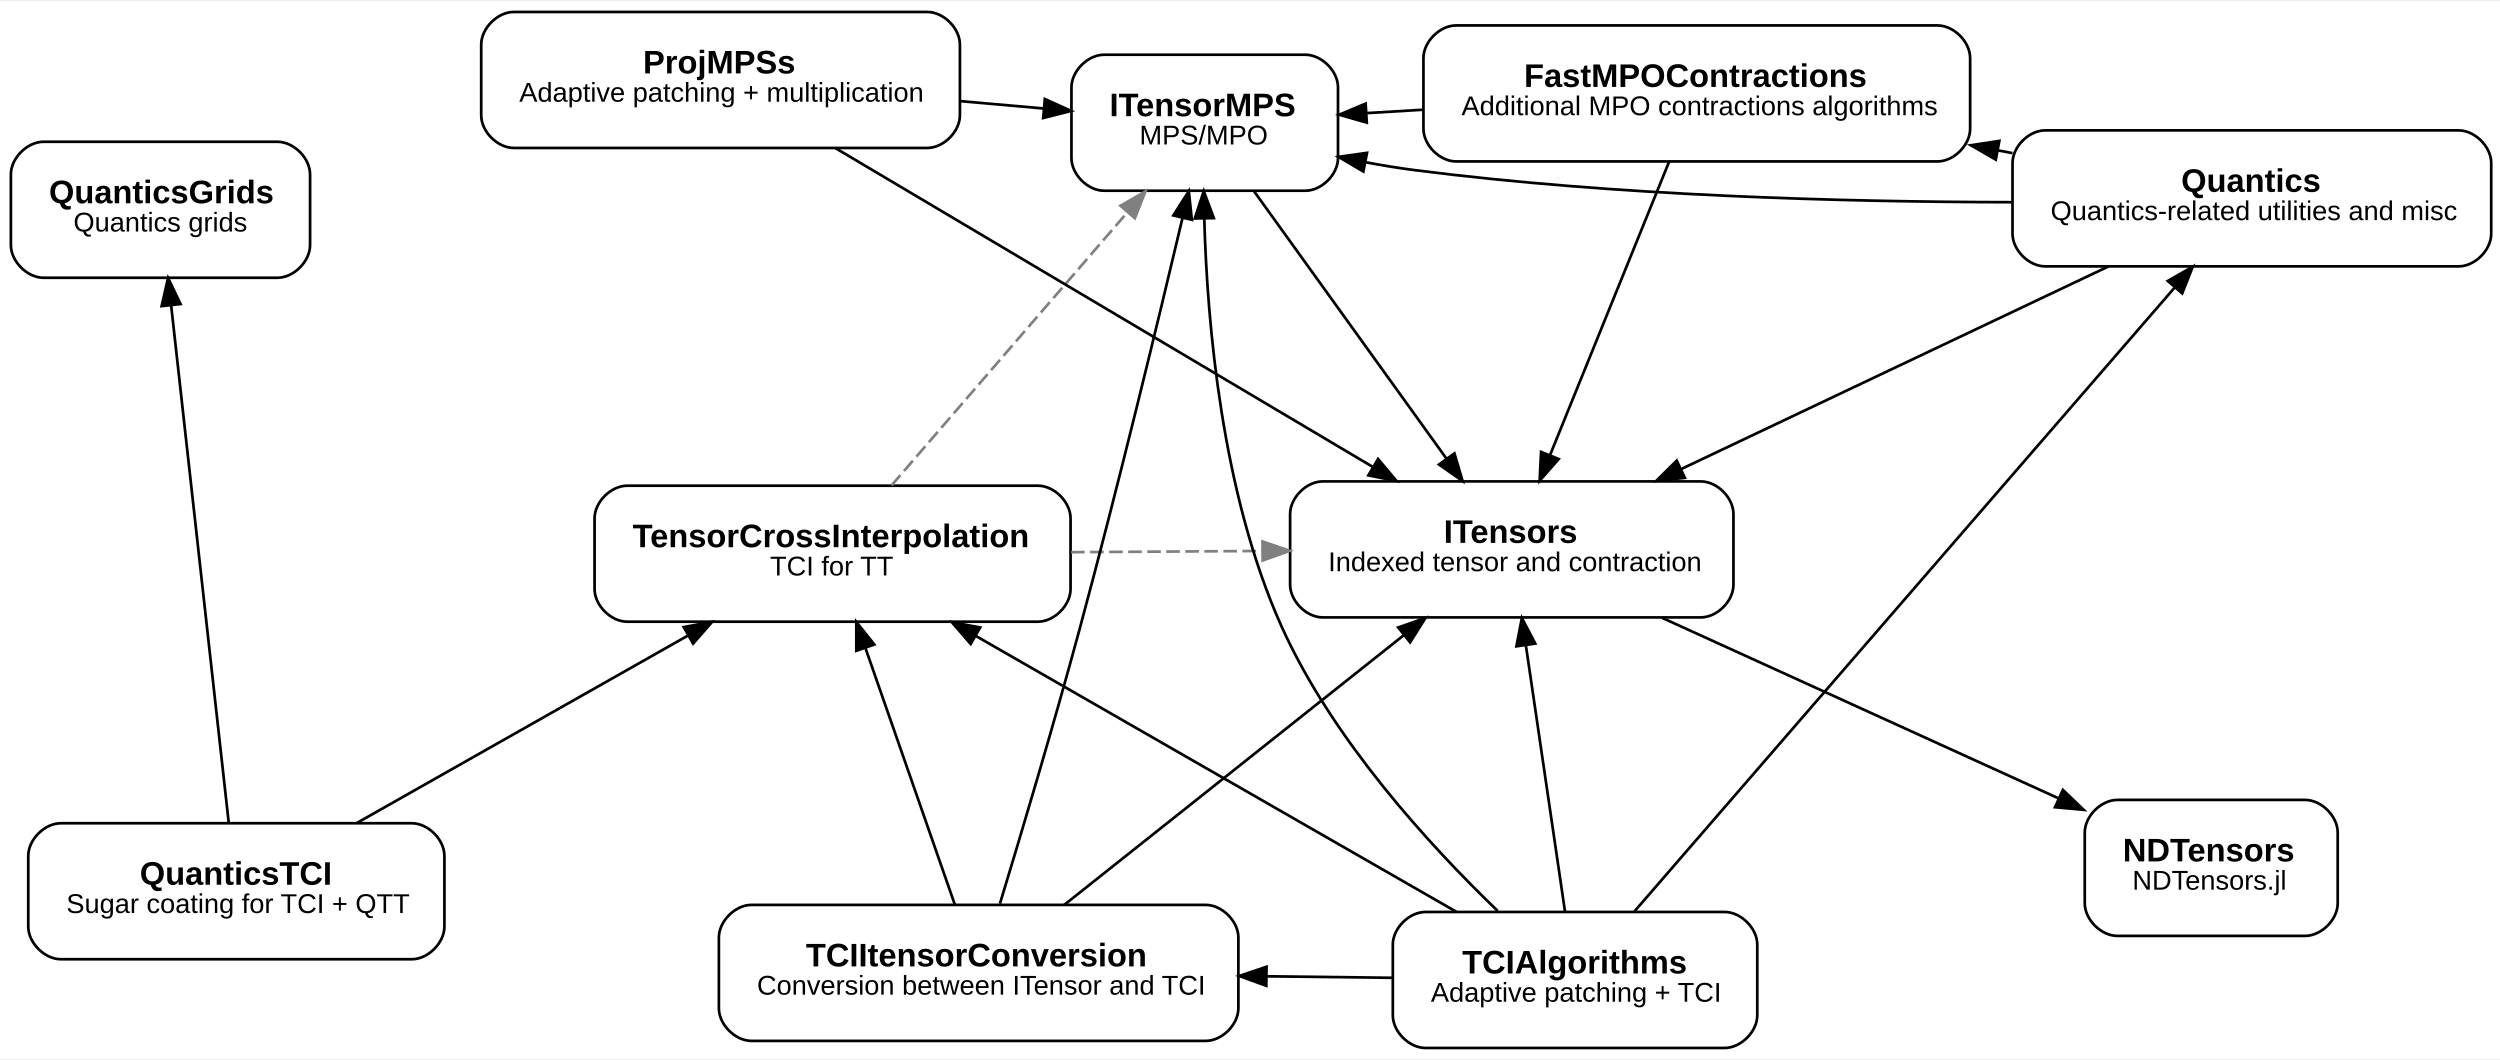
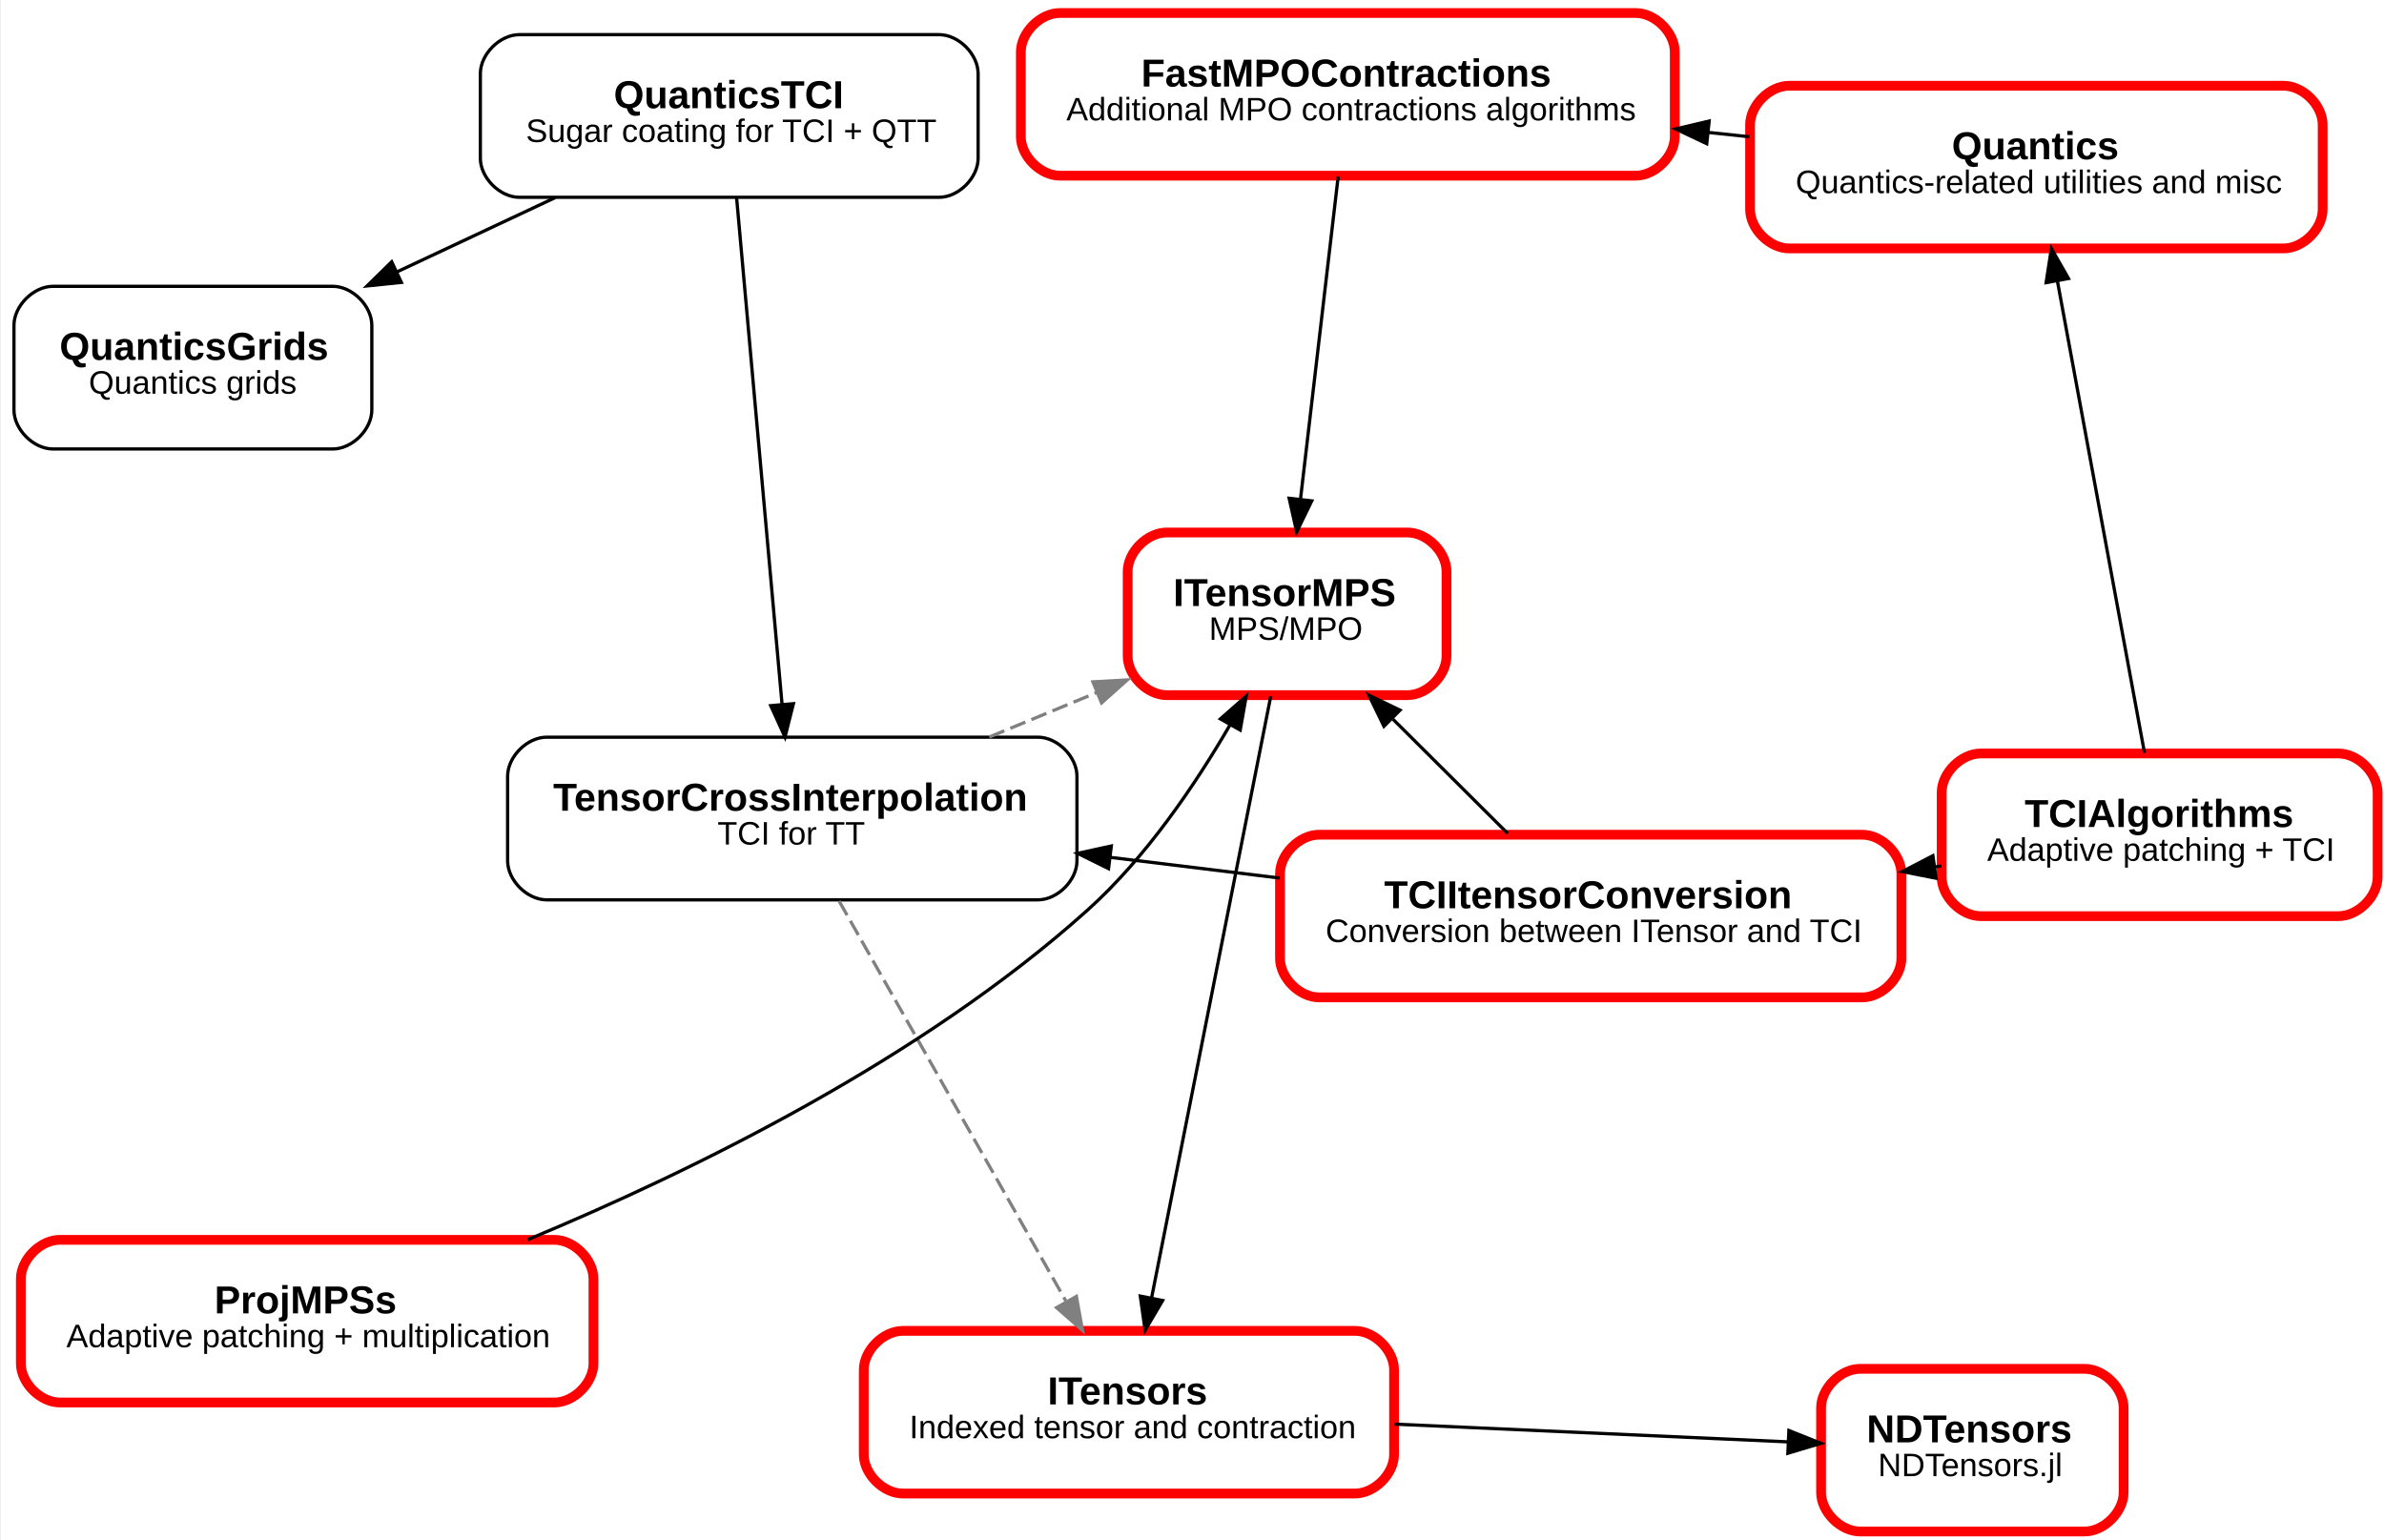
- <svg xmlns="http://www.w3.org/2000/svg" width="432pt" height="183pt" viewBox="0.00 0.00 432.00 182.63">
-   <g id="graph0" class="graph" transform="scale(0.47 0.47) rotate(0) translate(4 384.9)">
-     <polygon fill="white" stroke="transparent" points="-4,4 -4,-384.9 915.92,-384.9 915.92,4 -4,4" />
+ <svg xmlns="http://www.w3.org/2000/svg" width="432pt" height="279pt" viewBox="0.00 0.00 432.00 279.22">
+   <g id="graph0" class="graph" transform="scale(0.59 0.59) rotate(0) translate(4 470.76)">
+     <polygon fill="white" stroke="transparent" points="-4,4 -4,-470.76 730.53,-470.76 730.53,4 -4,4" />
    <g id="node1" class="node">
-       <path fill="none" stroke="black" d="M147.39,-82.62C147.39,-82.62 18.39,-82.62 18.39,-82.62 12.39,-82.62 6.39,-76.62 6.39,-70.62 6.39,-70.62 6.39,-44.62 6.39,-44.62 6.39,-38.62 12.39,-32.62 18.39,-32.62 18.39,-32.62 147.39,-32.62 147.39,-32.62 153.39,-32.62 159.39,-38.62 159.39,-44.62 159.39,-44.62 159.39,-70.62 159.39,-70.62 159.39,-76.62 153.39,-82.62 147.39,-82.62" />
-       <text text-anchor="start" x="47.39" y="-60.02" font-family="Arial" font-weight="bold" font-size="12.00">QuanticsTCI</text>
-       <text text-anchor="start" x="20.39" y="-49.62" font-family="Arial" font-size="10.00">Sugar coating for TCI + QTT</text>
+       <path fill="none" stroke="black" d="M284.36,-460.11C284.36,-460.11 155.36,-460.11 155.36,-460.11 149.36,-460.11 143.36,-454.11 143.36,-448.11 143.36,-448.11 143.36,-422.11 143.36,-422.11 143.36,-416.11 149.36,-410.11 155.36,-410.11 155.36,-410.11 284.36,-410.11 284.36,-410.11 290.36,-410.11 296.36,-416.11 296.36,-422.11 296.36,-422.11 296.36,-448.11 296.36,-448.11 296.36,-454.11 290.36,-460.11 284.36,-460.11" />
+       <text text-anchor="start" x="184.36" y="-437.51" font-family="Arial" font-weight="bold" font-size="12.00">QuanticsTCI</text>
+       <text text-anchor="start" x="157.36" y="-427.11" font-family="Arial" font-size="10.00">Sugar coating for TCI + QTT</text>
    </g>
    <g id="node3" class="node">
-       <path fill="none" stroke="black" d="M377.6,-206.72C377.6,-206.72 226.6,-206.72 226.6,-206.72 220.6,-206.72 214.6,-200.72 214.6,-194.72 214.6,-194.72 214.6,-168.72 214.6,-168.72 214.6,-162.72 220.6,-156.72 226.6,-156.72 226.6,-156.72 377.6,-156.72 377.6,-156.72 383.6,-156.72 389.6,-162.72 389.6,-168.72 389.6,-168.72 389.6,-194.72 389.6,-194.72 389.6,-200.72 383.6,-206.72 377.6,-206.72" />
-       <text text-anchor="start" x="228.6" y="-184.12" font-family="Arial" font-weight="bold" font-size="12.00">TensorCrossInterpolation</text>
-       <text text-anchor="start" x="279.1" y="-173.72" font-family="Arial" font-size="10.00">TCI for TT</text>
+       <path fill="none" stroke="black" d="M314.74,-244.16C314.74,-244.16 163.74,-244.16 163.74,-244.16 157.74,-244.16 151.74,-238.16 151.74,-232.16 151.74,-232.16 151.74,-206.16 151.74,-206.16 151.74,-200.16 157.74,-194.16 163.74,-194.16 163.74,-194.16 314.74,-194.16 314.74,-194.16 320.74,-194.16 326.74,-200.16 326.74,-206.16 326.74,-206.16 326.74,-232.16 326.74,-232.16 326.74,-238.16 320.74,-244.16 314.74,-244.16" />
+       <text text-anchor="start" x="165.74" y="-221.56" font-family="Arial" font-weight="bold" font-size="12.00">TensorCrossInterpolation</text>
+       <text text-anchor="start" x="216.24" y="-211.16" font-family="Arial" font-size="10.00">TCI for TT</text>
    </g>
    <g id="edge1" class="edge">
-       <path fill="none" stroke="black" d="M127.25,-82.74C162.46,-102.67 211.79,-130.6 249.08,-151.71" />
-       <polygon fill="black" stroke="black" points="247.38,-154.76 257.81,-156.65 250.83,-148.67 247.38,-154.76" />
+       <path fill="none" stroke="black" d="M222.13,-409.92C225.58,-371.48 232.16,-298.05 236.09,-254.36" />
+       <polygon fill="black" stroke="black" points="239.59,-254.47 237,-244.2 232.62,-253.84 239.59,-254.47" />
    </g>
    <g id="node5" class="node">
-       <path fill="none" stroke="black" d="M98,-333.17C98,-333.17 12,-333.17 12,-333.17 6,-333.17 0,-327.17 0,-321.17 0,-321.17 0,-295.17 0,-295.17 0,-289.17 6,-283.17 12,-283.17 12,-283.17 98,-283.17 98,-283.17 104,-283.17 110,-289.17 110,-295.17 110,-295.17 110,-321.17 110,-321.17 110,-327.17 104,-333.17 98,-333.17" />
-       <text text-anchor="start" x="14" y="-310.57" font-family="Arial" font-weight="bold" font-size="12.00">QuanticsGrids</text>
-       <text text-anchor="start" x="23" y="-300.17" font-family="Arial" font-size="10.00">Quantics grids</text>
+       <path fill="none" stroke="black" d="M98,-382.75C98,-382.75 12,-382.75 12,-382.75 6,-382.75 0,-376.75 0,-370.75 0,-370.75 0,-344.75 0,-344.75 0,-338.75 6,-332.75 12,-332.75 12,-332.75 98,-332.75 98,-332.75 104,-332.75 110,-338.75 110,-344.75 110,-344.75 110,-370.75 110,-370.75 110,-376.75 104,-382.75 98,-382.75" />
+       <text text-anchor="start" x="14" y="-360.15" font-family="Arial" font-weight="bold" font-size="12.00">QuanticsGrids</text>
+       <text text-anchor="start" x="23" y="-349.75" font-family="Arial" font-size="10.00">Quantics grids</text>
    </g>
    <g id="edge2" class="edge">
-       <path fill="none" stroke="black" d="M80.07,-83.03C75.06,-127.98 64.64,-221.6 58.94,-272.82" />
-       <polygon fill="black" stroke="black" points="55.42,-272.75 57.79,-283.07 62.38,-273.52 55.42,-272.75" />
+       <path fill="none" stroke="black" d="M166.34,-410C150.85,-402.73 133.81,-394.73 117.82,-387.23" />
+       <polygon fill="black" stroke="black" points="119.08,-383.95 108.54,-382.87 116.11,-390.29 119.08,-383.95" />
    </g>
    <g id="node2" class="node">
-       <path fill="none" stroke="black" d="M621.32,-208.3C621.32,-208.3 482.32,-208.3 482.32,-208.3 476.32,-208.3 470.32,-202.3 470.32,-196.3 470.32,-196.3 470.32,-170.3 470.32,-170.3 470.32,-164.3 476.32,-158.3 482.32,-158.3 482.32,-158.3 621.32,-158.3 621.32,-158.3 627.32,-158.3 633.32,-164.3 633.32,-170.3 633.32,-170.3 633.32,-196.3 633.32,-196.3 633.32,-202.3 627.32,-208.3 621.32,-208.3" />
-       <text text-anchor="start" x="526.82" y="-185.7" font-family="Arial" font-weight="bold" font-size="12.00">ITensors</text>
-       <text text-anchor="start" x="484.32" y="-175.3" font-family="Arial" font-size="10.00">Indexed tensor and contraction</text>
+       <path fill="none" stroke="red" stroke-width="3" d="M412.21,-61.67C412.21,-61.67 273.21,-61.67 273.21,-61.67 267.21,-61.67 261.21,-55.67 261.21,-49.67 261.21,-49.67 261.21,-23.67 261.21,-23.67 261.21,-17.67 267.21,-11.67 273.21,-11.67 273.21,-11.67 412.21,-11.67 412.21,-11.67 418.21,-11.67 424.21,-17.67 424.21,-23.67 424.21,-23.67 424.21,-49.67 424.21,-49.67 424.21,-55.67 418.21,-61.67 412.21,-61.67" />
+       <text text-anchor="start" x="317.71" y="-39.07" font-family="Arial" font-weight="bold" font-size="12.00">ITensors</text>
+       <text text-anchor="start" x="275.21" y="-28.67" font-family="Arial" font-size="10.00">Indexed tensor and contraction</text>
    </g>
    <g id="node8" class="node">
-       <path fill="none" stroke="black" d="M843.48,-91.2C843.48,-91.2 774.48,-91.2 774.48,-91.2 768.48,-91.2 762.48,-85.2 762.48,-79.2 762.48,-79.2 762.48,-53.2 762.48,-53.2 762.48,-47.2 768.48,-41.2 774.48,-41.2 774.48,-41.2 843.48,-41.2 843.48,-41.2 849.48,-41.2 855.48,-47.2 855.48,-53.2 855.48,-53.2 855.48,-79.2 855.48,-79.2 855.48,-85.2 849.48,-91.2 843.48,-91.2" />
-       <text text-anchor="start" x="776.48" y="-68.6" font-family="Arial" font-weight="bold" font-size="12.00">NDTensors</text>
-       <text text-anchor="start" x="779.98" y="-58.2" font-family="Arial" font-size="10.00">NDTensors.jl</text>
+       <path fill="none" stroke="red" stroke-width="3" d="M636.46,-50C636.46,-50 567.46,-50 567.46,-50 561.46,-50 555.46,-44 555.46,-38 555.46,-38 555.46,-12 555.46,-12 555.46,-6 561.46,0 567.46,0 567.46,0 636.46,0 636.46,0 642.46,0 648.46,-6 648.46,-12 648.46,-12 648.46,-38 648.46,-38 648.46,-44 642.46,-50 636.46,-50" />
+       <text text-anchor="start" x="569.46" y="-27.4" font-family="Arial" font-weight="bold" font-size="12.00">NDTensors</text>
+       <text text-anchor="start" x="572.96" y="-17" font-family="Arial" font-size="10.00">NDTensors.jl</text>
    </g>
    <g id="edge3" class="edge">
-       <path fill="none" stroke="black" d="M606.99,-158.18C650.02,-138.58 709.56,-111.47 752.84,-91.77" />
-       <polygon fill="black" stroke="black" points="754.44,-94.88 762.09,-87.55 751.54,-88.51 754.44,-94.88" />
+       <path fill="none" stroke="black" d="M424.38,-33C463.69,-31.23 509.85,-29.15 545.25,-27.55" />
+       <polygon fill="black" stroke="black" points="545.57,-31.04 555.41,-27.1 545.26,-24.05 545.57,-31.04" />
    </g>
    <g id="edge4" class="edge">
-       <path fill="none" stroke="gray" stroke-dasharray="5,2" d="M389.79,-182.28C412.56,-182.42 437.15,-182.58 460.12,-182.72" />
-       <polygon fill="gray" stroke="gray" points="460.18,-186.22 470.2,-182.78 460.22,-179.22 460.18,-186.22" />
+       <path fill="none" stroke="gray" stroke-dasharray="5,2" d="M253.63,-193.79C271.78,-161.78 303.05,-106.63 323.3,-70.91" />
+       <polygon fill="gray" stroke="gray" points="326.56,-72.26 328.45,-61.83 320.47,-68.81 326.56,-72.26" />
    </g>
    <g id="node7" class="node">
-       <path fill="none" stroke="black" d="M475.93,-365.17C475.93,-365.17 401.93,-365.17 401.93,-365.17 395.93,-365.17 389.93,-359.17 389.93,-353.17 389.93,-353.17 389.93,-327.17 389.93,-327.17 389.93,-321.17 395.93,-315.17 401.93,-315.17 401.93,-315.17 475.93,-315.17 475.93,-315.17 481.93,-315.17 487.93,-321.17 487.93,-327.17 487.93,-327.17 487.93,-353.17 487.93,-353.17 487.93,-359.17 481.93,-365.17 475.93,-365.17" />
-       <text text-anchor="start" x="403.93" y="-342.57" font-family="Arial" font-weight="bold" font-size="12.00">ITensorMPS</text>
-       <text text-anchor="start" x="414.93" y="-332.17" font-family="Arial" font-size="10.00">MPS/MPO</text>
+       <path fill="none" stroke="red" stroke-width="3" d="M428.33,-307.08C428.33,-307.08 354.33,-307.08 354.33,-307.08 348.33,-307.08 342.33,-301.08 342.33,-295.08 342.33,-295.08 342.33,-269.08 342.33,-269.08 342.33,-263.08 348.33,-257.08 354.33,-257.08 354.33,-257.08 428.33,-257.08 428.33,-257.08 434.33,-257.08 440.33,-263.08 440.33,-269.08 440.33,-269.08 440.33,-295.08 440.33,-295.08 440.33,-301.08 434.33,-307.08 428.33,-307.08" />
+       <text text-anchor="start" x="356.33" y="-284.48" font-family="Arial" font-weight="bold" font-size="12.00">ITensorMPS</text>
+       <text text-anchor="start" x="367.33" y="-274.08" font-family="Arial" font-size="10.00">MPS/MPO</text>
    </g>
    <g id="edge5" class="edge">
-       <path fill="none" stroke="gray" stroke-dasharray="5,2" d="M323.78,-206.83C347.23,-233.98 384.71,-277.39 410.51,-307.25" />
-       <polygon fill="gray" stroke="gray" points="407.94,-309.64 417.13,-314.92 413.24,-305.06 407.94,-309.64" />
+       <path fill="none" stroke="gray" stroke-dasharray="5,2" d="M299.79,-244.21C310.68,-248.71 322.02,-253.4 332.85,-257.88" />
+       <polygon fill="gray" stroke="gray" points="331.64,-261.17 342.22,-261.76 334.31,-254.7 331.64,-261.17" />
    </g>
    <g id="node4" class="node">
-       <path fill="none" stroke="black" d="M708.34,-375.94C708.34,-375.94 531.34,-375.94 531.34,-375.94 525.34,-375.94 519.34,-369.94 519.34,-363.94 519.34,-363.94 519.34,-337.94 519.34,-337.94 519.34,-331.94 525.34,-325.94 531.34,-325.94 531.34,-325.94 708.34,-325.94 708.34,-325.94 714.34,-325.94 720.34,-331.94 720.34,-337.94 720.34,-337.94 720.34,-363.94 720.34,-363.94 720.34,-369.94 714.34,-375.94 708.34,-375.94" />
-       <text text-anchor="start" x="556.34" y="-353.34" font-family="Arial" font-weight="bold" font-size="12.00">FastMPOContractions</text>
-       <text text-anchor="start" x="533.34" y="-342.94" font-family="Arial" font-size="10.00">Additional MPO contractions algorithms</text>
+       <path fill="none" stroke="red" stroke-width="3" d="M498.49,-466.76C498.49,-466.76 321.49,-466.76 321.49,-466.76 315.49,-466.76 309.49,-460.76 309.49,-454.76 309.49,-454.76 309.49,-428.76 309.49,-428.76 309.49,-422.76 315.49,-416.76 321.49,-416.76 321.49,-416.76 498.49,-416.76 498.49,-416.76 504.49,-416.76 510.49,-422.76 510.49,-428.76 510.49,-428.76 510.49,-454.76 510.49,-454.76 510.49,-460.76 504.49,-466.76 498.49,-466.76" />
+       <text text-anchor="start" x="346.49" y="-444.16" font-family="Arial" font-weight="bold" font-size="12.00">FastMPOContractions</text>
+       <text text-anchor="start" x="323.49" y="-433.76" font-family="Arial" font-size="10.00">Additional MPO contractions algorithms</text>
    </g>
    <g id="edge6" class="edge">
-       <path fill="none" stroke="black" d="M609.66,-325.84C598.04,-297.2 578.96,-250.18 565.91,-218.03" />
-       <polygon fill="black" stroke="black" points="569.08,-216.52 562.07,-208.57 562.59,-219.15 569.08,-216.52" />
+       <path fill="none" stroke="black" d="M407.03,-416.46C403.91,-389.71 398.96,-347.32 395.45,-317.32" />
+       <polygon fill="black" stroke="black" points="398.91,-316.79 394.28,-307.26 391.96,-317.6 398.91,-316.79" />
+     </g>
+     <g id="node6" class="node">
+       <path fill="none" stroke="red" stroke-width="3" d="M697.64,-444.4C697.64,-444.4 545.64,-444.4 545.64,-444.4 539.64,-444.4 533.64,-438.4 533.64,-432.4 533.64,-432.4 533.64,-406.4 533.64,-406.4 533.64,-400.4 539.64,-394.4 545.64,-394.4 545.64,-394.4 697.64,-394.4 697.64,-394.4 703.64,-394.4 709.64,-400.4 709.64,-406.4 709.64,-406.4 709.64,-432.4 709.64,-432.4 709.64,-438.4 703.64,-444.4 697.64,-444.4" />
+       <text text-anchor="start" x="595.64" y="-421.8" font-family="Arial" font-weight="bold" font-size="12.00">Quantics</text>
+       <text text-anchor="start" x="547.64" y="-411.4" font-family="Arial" font-size="10.00">Quantics-related utilities and misc</text>
    </g>
    <g id="edge7" class="edge">
-       <path fill="none" stroke="black" d="M519.34,-344.96C512.29,-344.54 505.33,-344.12 498.62,-343.72" />
-       <polygon fill="black" stroke="black" points="498.51,-340.21 488.32,-343.11 498.09,-347.2 498.51,-340.21" />
-     </g>
-     <g id="node6" class="node">
-       <path fill="none" stroke="black" d="M899.92,-337.36C899.92,-337.36 747.92,-337.36 747.92,-337.36 741.92,-337.36 735.92,-331.36 735.92,-325.36 735.92,-325.36 735.92,-299.36 735.92,-299.36 735.92,-293.36 741.92,-287.36 747.92,-287.36 747.92,-287.36 899.92,-287.36 899.92,-287.36 905.92,-287.36 911.92,-293.36 911.92,-299.36 911.92,-299.36 911.92,-325.36 911.92,-325.36 911.92,-331.36 905.92,-337.36 899.92,-337.36" />
-       <text text-anchor="start" x="797.92" y="-314.76" font-family="Arial" font-weight="bold" font-size="12.00">Quantics</text>
-       <text text-anchor="start" x="749.92" y="-304.36" font-family="Arial" font-size="10.00">Quantics-related utilities and misc</text>
+       <path fill="none" stroke="black" d="M533.41,-428.72C529.2,-429.17 524.95,-429.62 520.69,-430.07" />
+       <polygon fill="black" stroke="black" points="520.32,-426.59 510.75,-431.12 521.06,-433.55 520.32,-426.59" />
    </g>
    <g id="edge8" class="edge">
-       <path fill="none" stroke="black" d="M771.14,-287.32C726.22,-266.02 661.63,-235.38 614.18,-212.88" />
-       <polygon fill="black" stroke="black" points="615.46,-209.61 604.93,-208.49 612.46,-215.94 615.46,-209.61" />
+       <path fill="none" stroke="black" d="M386.31,-256.74C377.59,-212.72 359.63,-122.05 349.7,-71.93" />
+       <polygon fill="black" stroke="black" points="353.08,-71 347.7,-61.88 346.21,-72.36 353.08,-71" />
+     </g>
+     <g id="node9" class="node">
+       <path fill="none" stroke="red" stroke-width="3" d="M166.12,-89.65C166.12,-89.65 14.12,-89.65 14.12,-89.65 8.12,-89.65 2.12,-83.65 2.12,-77.65 2.12,-77.65 2.12,-51.65 2.12,-51.65 2.12,-45.65 8.12,-39.65 14.12,-39.65 14.12,-39.65 166.12,-39.65 166.12,-39.65 172.12,-39.65 178.12,-45.65 178.12,-51.65 178.12,-51.65 178.12,-77.65 178.12,-77.65 178.12,-83.65 172.12,-89.65 166.12,-89.65" />
+       <text text-anchor="start" x="61.62" y="-67.05" font-family="Arial" font-weight="bold" font-size="12.00">ProjMPSs</text>
+       <text text-anchor="start" x="16.12" y="-56.65" font-family="Arial" font-size="10.00">Adaptive patching + multiplication</text>
    </g>
    <g id="edge9" class="edge">
-       <path fill="none" stroke="black" d="M735.89,-329C734.15,-329.33 732.4,-329.66 730.65,-329.99" />
-       <polygon fill="black" stroke="black" points="729.77,-326.6 720.59,-331.89 731.07,-333.48 729.77,-326.6" />
+       <path fill="none" stroke="black" d="M157.91,-89.7C209.21,-111.04 279.25,-145.47 329.94,-190.96 347.88,-207.05 363.06,-229.45 373.84,-248.02" />
+       <polygon fill="black" stroke="black" points="370.82,-249.78 378.77,-256.77 376.92,-246.34 370.82,-249.78" />
+     </g>
+     <g id="node10" class="node">
+       <path fill="none" stroke="red" stroke-width="3" d="M714.53,-239.15C714.53,-239.15 604.53,-239.15 604.53,-239.15 598.53,-239.15 592.53,-233.15 592.53,-227.15 592.53,-227.15 592.53,-201.15 592.53,-201.15 592.53,-195.15 598.53,-189.15 604.53,-189.15 604.53,-189.15 714.53,-189.15 714.53,-189.15 720.53,-189.15 726.53,-195.15 726.53,-201.15 726.53,-201.15 726.53,-227.15 726.53,-227.15 726.53,-233.15 720.53,-239.15 714.53,-239.15" />
+       <text text-anchor="start" x="618.03" y="-216.55" font-family="Arial" font-weight="bold" font-size="12.00">TCIAlgorithms</text>
+       <text text-anchor="start" x="606.53" y="-206.15" font-family="Arial" font-size="10.00">Adaptive patching + TCI</text>
    </g>
    <g id="edge10" class="edge">
-       <path fill="none" stroke="black" d="M735.68,-310.95C673.95,-311.03 589.72,-313.28 516.14,-322.74 510.29,-323.49 504.23,-324.48 498.2,-325.61" />
-       <polygon fill="black" stroke="black" points="497.24,-322.23 488.11,-327.62 498.6,-329.1 497.24,-322.23" />
+       <path fill="none" stroke="black" d="M654.88,-239.32C648.16,-275.73 635.69,-343.25 628.09,-384.47" />
+       <polygon fill="black" stroke="black" points="624.64,-383.88 626.26,-394.35 631.52,-385.15 624.64,-383.88" />
+     </g>
+     <g id="node11" class="node">
+       <path fill="none" stroke="red" stroke-width="3" d="M568.15,-214.18C568.15,-214.18 401.15,-214.18 401.15,-214.18 395.15,-214.18 389.15,-208.18 389.15,-202.18 389.15,-202.18 389.15,-176.18 389.15,-176.18 389.15,-170.18 395.15,-164.18 401.15,-164.18 401.15,-164.18 568.15,-164.18 568.15,-164.18 574.15,-164.18 580.15,-170.18 580.15,-176.18 580.15,-176.18 580.15,-202.18 580.15,-202.18 580.15,-208.18 574.15,-214.18 568.15,-214.18" />
+       <text text-anchor="start" x="421.15" y="-191.58" font-family="Arial" font-weight="bold" font-size="12.00">TCIItensorConversion</text>
+       <text text-anchor="start" x="403.15" y="-181.18" font-family="Arial" font-size="10.00">Conversion between ITensor and TCI</text>
    </g>
    <g id="edge11" class="edge">
-       <path fill="none" stroke="black" d="M457.07,-314.96C476.24,-288.32 506.58,-246.16 527.75,-216.75" />
-       <polygon fill="black" stroke="black" points="530.73,-218.6 533.73,-208.44 525.05,-214.51 530.73,-218.6" />
-     </g>
-     <g id="node9" class="node">
-       <path fill="none" stroke="black" d="M336.92,-380.9C336.92,-380.9 184.92,-380.9 184.92,-380.9 178.92,-380.9 172.92,-374.9 172.92,-368.9 172.92,-368.9 172.92,-342.9 172.92,-342.9 172.92,-336.9 178.92,-330.9 184.92,-330.9 184.92,-330.9 336.92,-330.9 336.92,-330.9 342.92,-330.9 348.92,-336.9 348.92,-342.9 348.92,-342.9 348.92,-368.9 348.92,-368.9 348.92,-374.9 342.92,-380.9 336.92,-380.9" />
-       <text text-anchor="start" x="232.42" y="-358.3" font-family="Arial" font-weight="bold" font-size="12.00">ProjMPSs</text>
-       <text text-anchor="start" x="186.92" y="-347.9" font-family="Arial" font-size="10.00">Adaptive patching + multiplication</text>
+       <path fill="none" stroke="black" d="M592.42,-204.57C591.8,-204.48 591.18,-204.39 590.56,-204.3" />
+       <polygon fill="black" stroke="black" points="590.82,-200.8 580.43,-202.85 589.83,-207.73 590.82,-200.8" />
    </g>
    <g id="edge12" class="edge">
-       <path fill="none" stroke="black" d="M303.22,-330.8C355.57,-299.74 444.66,-246.89 500.76,-213.6" />
-       <polygon fill="black" stroke="black" points="502.66,-216.54 509.47,-208.43 499.09,-210.52 502.66,-216.54" />
+       <path fill="none" stroke="black" d="M389.07,-200.86C371.97,-202.95 354.13,-205.13 336.97,-207.22" />
+       <polygon fill="black" stroke="black" points="336.45,-203.76 326.95,-208.45 337.3,-210.71 336.45,-203.76" />
    </g>
    <g id="edge13" class="edge">
-       <path fill="none" stroke="black" d="M349.15,-348.1C359.53,-347.19 369.92,-346.27 379.77,-345.4" />
-       <polygon fill="black" stroke="black" points="380.15,-348.88 389.8,-344.51 379.54,-341.9 380.15,-348.88" />
-     </g>
-     <g id="node10" class="node">
-       <path fill="none" stroke="black" d="M630.08,-50C630.08,-50 520.08,-50 520.08,-50 514.08,-50 508.08,-44 508.08,-38 508.08,-38 508.08,-12 508.08,-12 508.08,-6 514.08,0 520.08,0 520.08,0 630.08,0 630.08,0 636.08,0 642.08,-6 642.08,-12 642.08,-12 642.08,-38 642.08,-38 642.08,-44 636.08,-50 630.08,-50" />
-       <text text-anchor="start" x="533.58" y="-27.4" font-family="Arial" font-weight="bold" font-size="12.00">TCIAlgorithms</text>
-       <text text-anchor="start" x="522.08" y="-17" font-family="Arial" font-size="10.00">Adaptive patching + TCI</text>
-     </g>
-     <g id="edge14" class="edge">
-       <path fill="none" stroke="black" d="M571.4,-50.08C567.51,-76.52 561.36,-118.37 556.99,-148.11" />
-       <polygon fill="black" stroke="black" points="553.52,-147.67 555.53,-158.07 560.45,-148.69 553.52,-147.67" />
-     </g>
-     <g id="edge15" class="edge">
-       <path fill="none" stroke="black" d="M531.53,-50.01C483.53,-77.56 406.33,-121.88 354.92,-151.39" />
-       <polygon fill="black" stroke="black" points="352.88,-148.53 345.95,-156.54 356.37,-154.6 352.88,-148.53" />
-     </g>
-     <g id="edge16" class="edge">
-       <path fill="none" stroke="black" d="M596.95,-50.25C642.03,-102.31 745.28,-221.54 795.48,-279.51" />
-       <polygon fill="black" stroke="black" points="793.01,-282 802.2,-287.27 798.3,-277.42 793.01,-282" />
-     </g>
-     <g id="edge17" class="edge">
-       <path fill="none" stroke="black" d="M546.63,-50.39C521.4,-74.66 485.75,-113.6 467.12,-155.1 445.22,-203.89 439.83,-266.41 438.77,-304.86" />
-       <polygon fill="black" stroke="black" points="435.27,-304.97 438.58,-315.03 442.27,-305.1 435.27,-304.97" />
-     </g>
-     <g id="node11" class="node">
-       <path fill="none" stroke="black" d="M439.3,-52.6C439.3,-52.6 272.3,-52.6 272.3,-52.6 266.3,-52.6 260.3,-46.6 260.3,-40.6 260.3,-40.6 260.3,-14.6 260.3,-14.6 260.3,-8.6 266.3,-2.6 272.3,-2.6 272.3,-2.6 439.3,-2.6 439.3,-2.6 445.3,-2.6 451.3,-8.6 451.3,-14.6 451.3,-14.6 451.3,-40.6 451.3,-40.6 451.3,-46.6 445.3,-52.6 439.3,-52.6" />
-       <text text-anchor="start" x="292.3" y="-30" font-family="Arial" font-weight="bold" font-size="12.00">TCIItensorConversion</text>
-       <text text-anchor="start" x="274.3" y="-19.6" font-family="Arial" font-size="10.00">Conversion between ITensor and TCI</text>
-     </g>
-     <g id="edge18" class="edge">
-       <path fill="none" stroke="black" d="M507.8,-25.8C493.24,-25.97 477.5,-26.16 461.86,-26.34" />
-       <polygon fill="black" stroke="black" points="461.56,-22.85 451.61,-26.47 461.65,-29.85 461.56,-22.85" />
-     </g>
-     <g id="edge19" class="edge">
-       <path fill="none" stroke="black" d="M387.29,-52.62C421.2,-79.55 475.22,-122.46 512.04,-151.7" />
-       <polygon fill="black" stroke="black" points="510.07,-154.61 520.08,-158.09 514.43,-149.13 510.07,-154.61" />
-     </g>
-     <g id="edge20" class="edge">
-       <path fill="none" stroke="black" d="M347.05,-52.71C338.12,-78.34 324.18,-118.34 314.2,-147" />
-       <polygon fill="black" stroke="black" points="310.83,-146.03 310.84,-156.63 317.44,-148.33 310.83,-146.03" />
-     </g>
-     <g id="edge21" class="edge">
-       <path fill="none" stroke="black" d="M363.64,-53.07C371.36,-78.44 383.34,-118.55 392.8,-153.52 407.01,-206.09 421.85,-267.47 430.74,-305.07" />
-       <polygon fill="black" stroke="black" points="427.38,-306.09 433.08,-315.02 434.2,-304.48 427.38,-306.09" />
+       <path fill="none" stroke="black" d="M459.15,-214.56C448.26,-225.41 435.42,-238.19 423.86,-249.7" />
+       <polygon fill="black" stroke="black" points="421.1,-247.51 416.48,-257.05 426.04,-252.47 421.1,-247.51" />
    </g>
  </g>
</svg>
